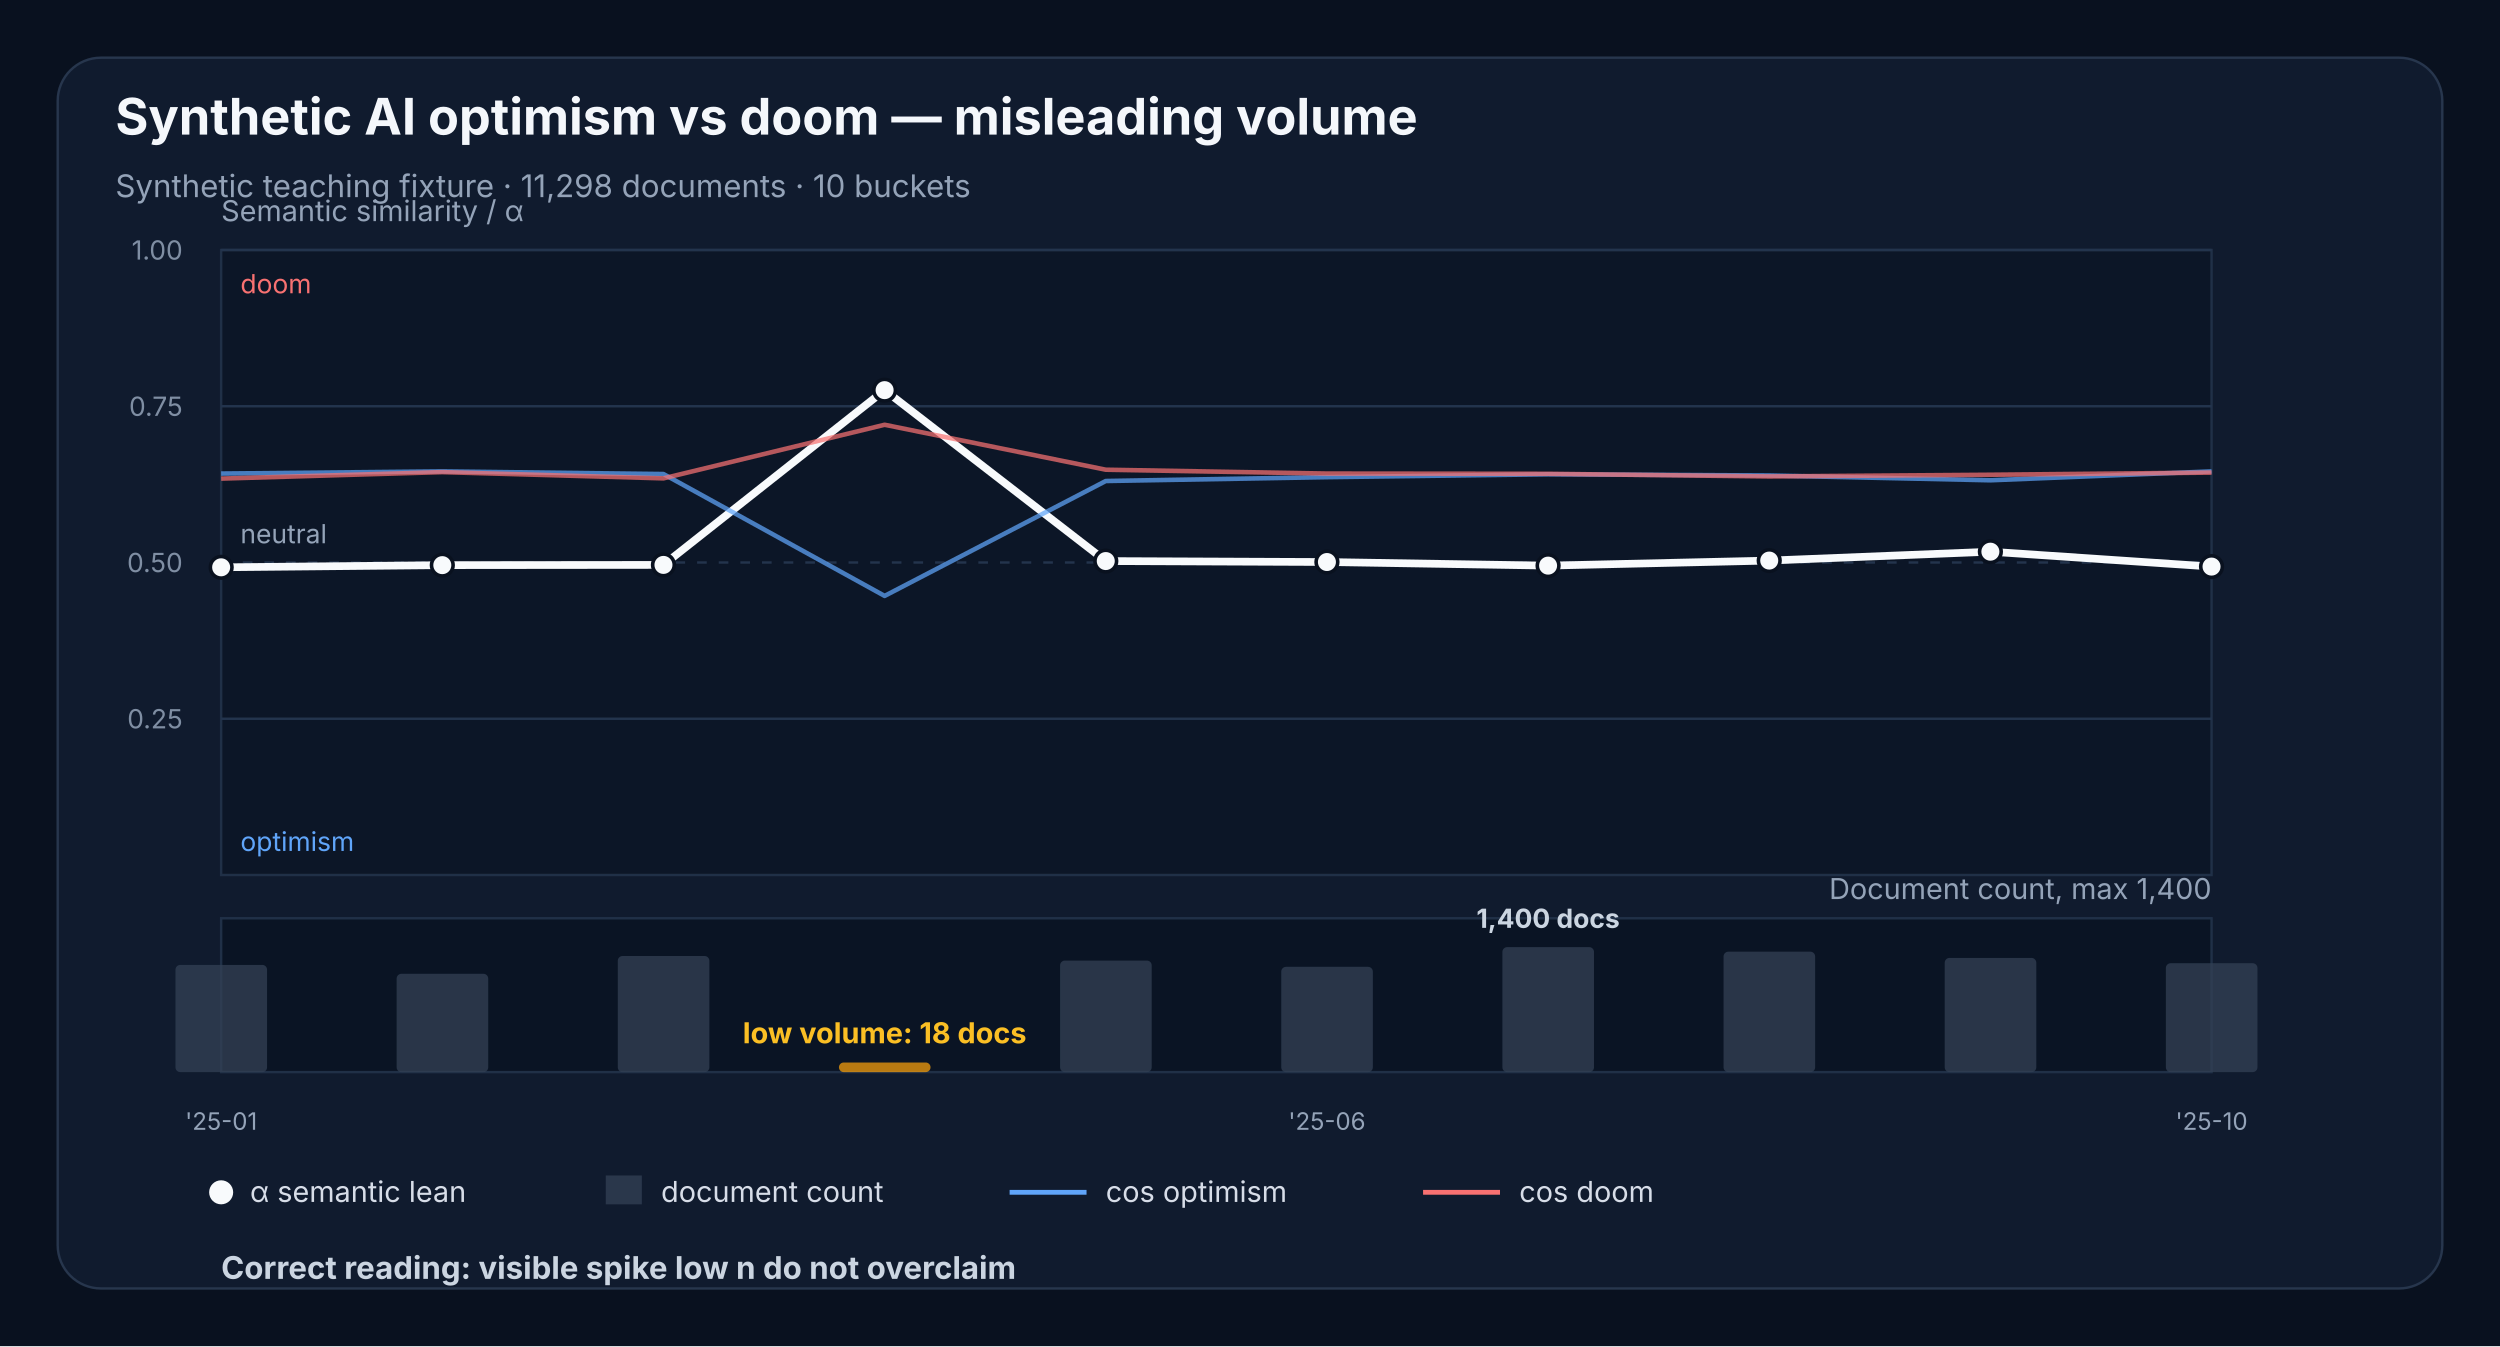
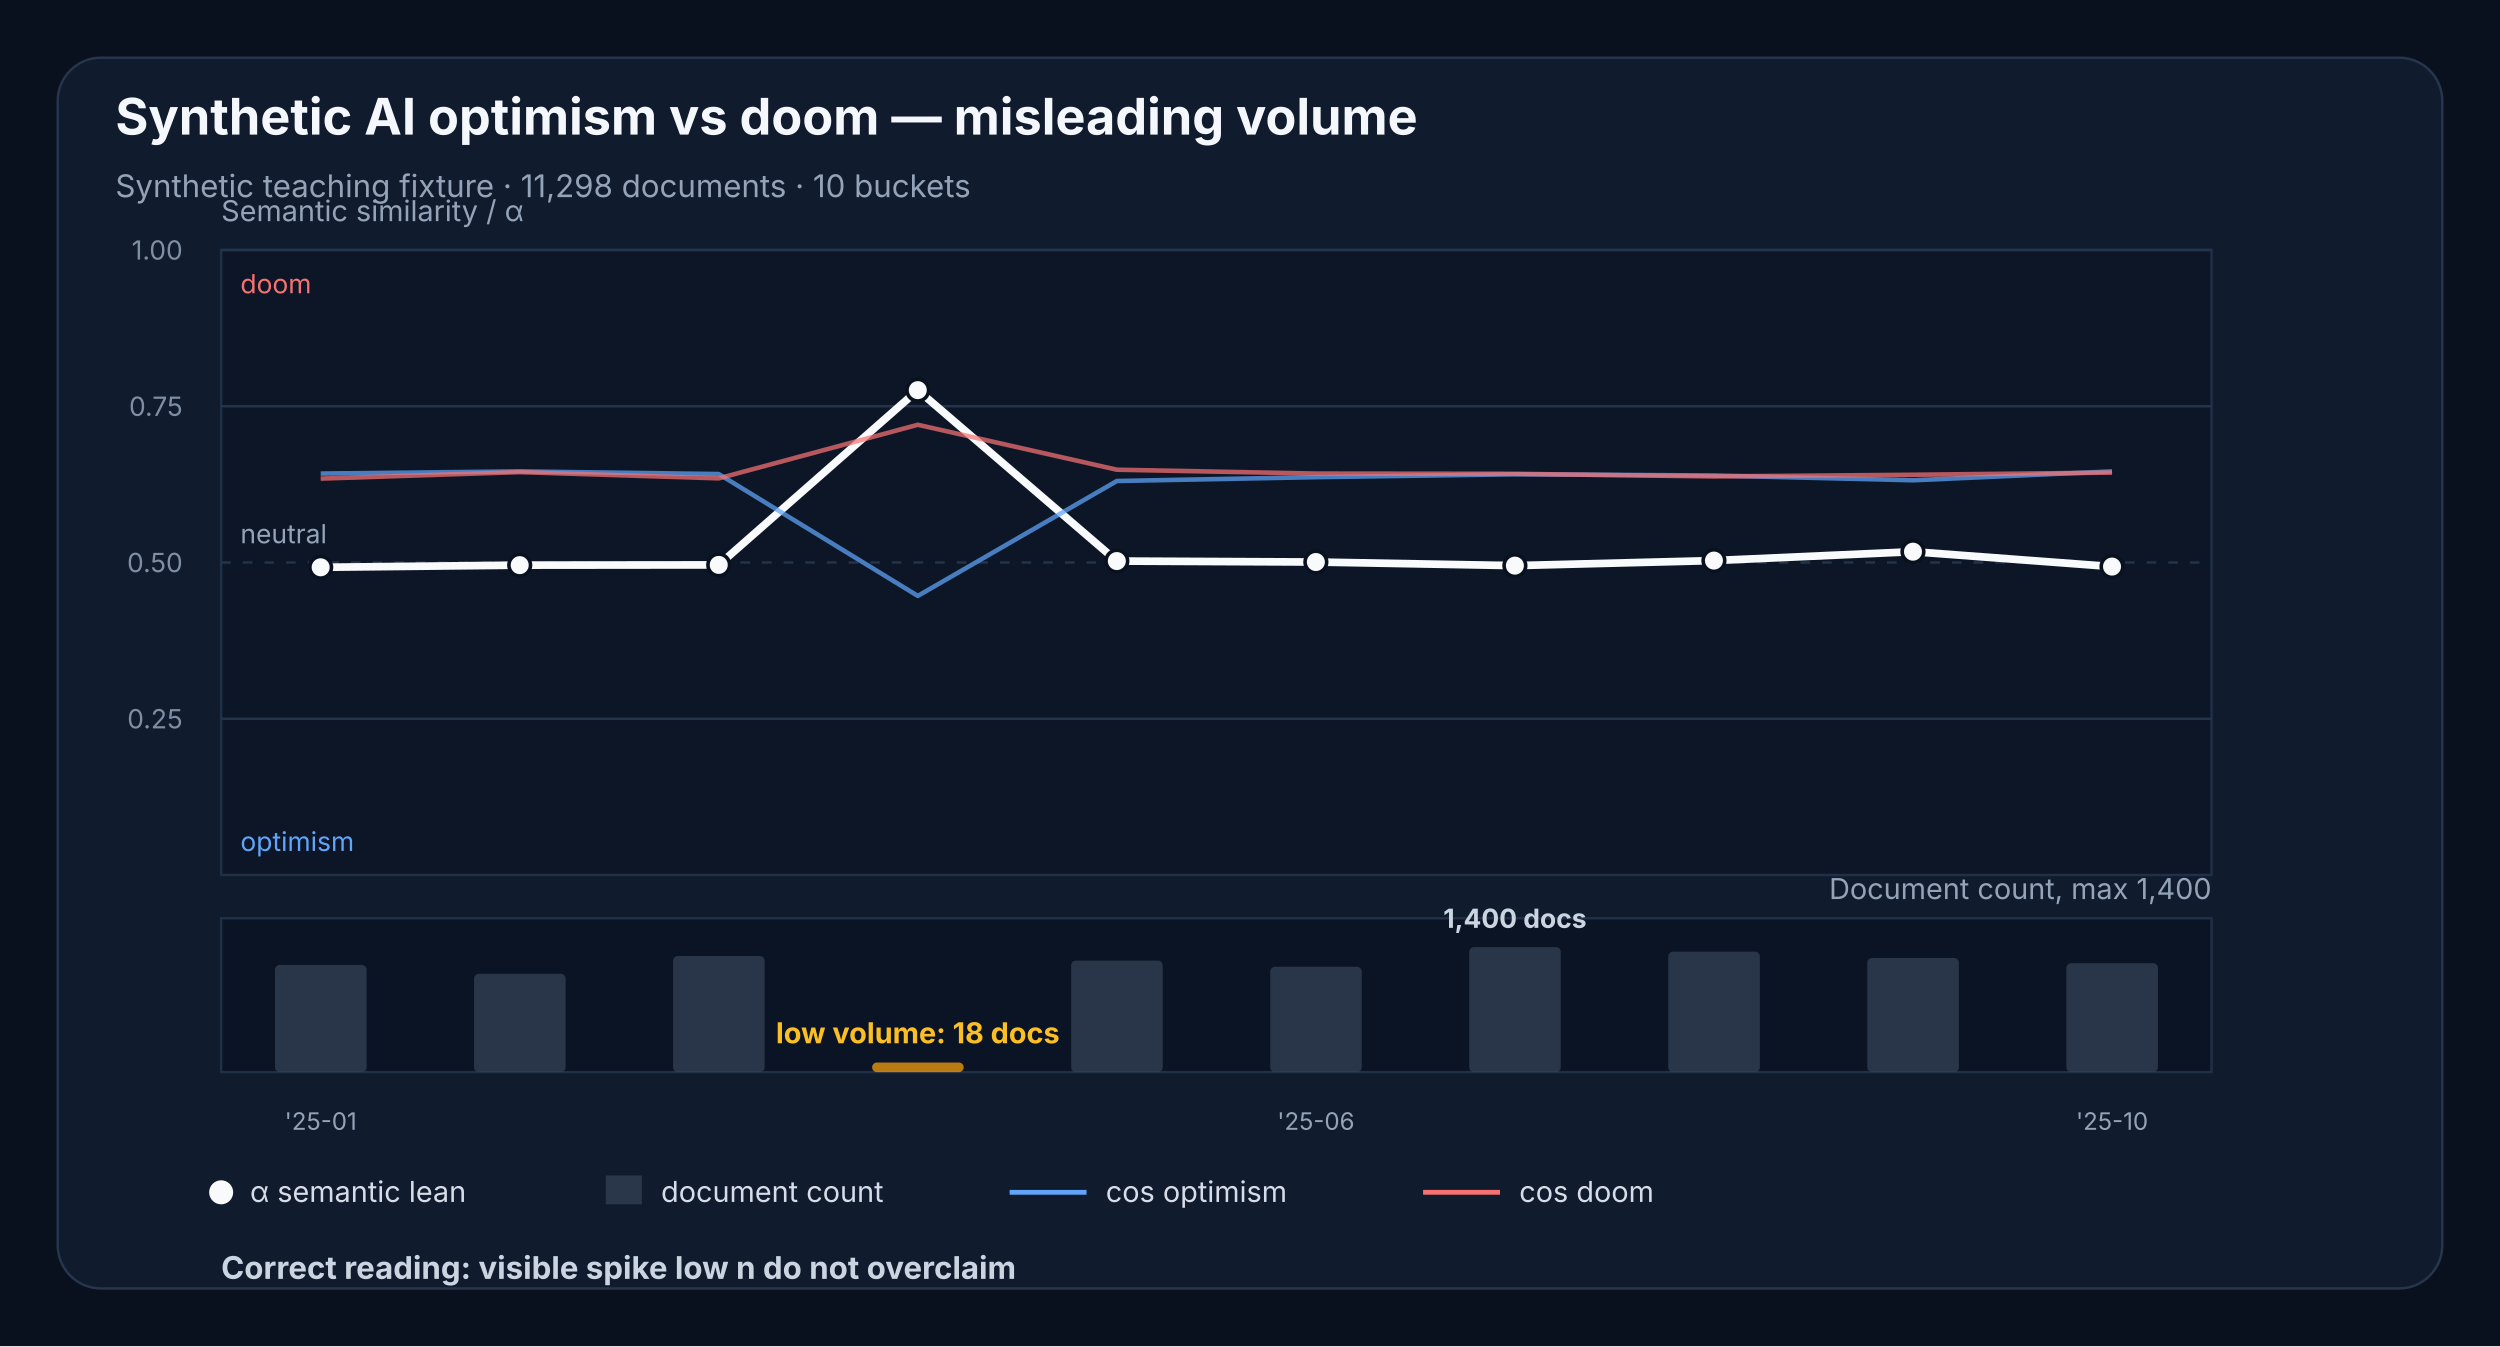
<svg xmlns="http://www.w3.org/2000/svg" width="1040" height="560" viewBox="0 0 1040 560" role="img" aria-label="Semantic trend teaching chart for misleading-volume">
  <rect width="100%" height="100%" fill="#09111f" />
  <rect x="24" y="24" width="992" height="512" rx="18" fill="#101b2e" stroke="#27364d" />
  <text x="48.0" y="56.0" fill="#f4f7fb" font-family="Inter, -apple-system, BlinkMacSystemFont, Segoe UI, sans-serif" font-size="21" font-weight="700" text-anchor="start">Synthetic AI optimism vs doom — misleading volume</text>
  <text x="48.0" y="82.0" fill="#94a3b8" font-family="Inter, -apple-system, BlinkMacSystemFont, Segoe UI, sans-serif" font-size="13" font-weight="400" text-anchor="start">Synthetic teaching fixture · 11,298 documents · 10 buckets</text>
  <rect x="92" y="104" width="828" height="260" fill="#0c1627" stroke="#203047" />
  <rect x="92" y="382" width="828" height="64" fill="#0a1424" stroke="#203047" />
  <text x="92.0" y="92.0" fill="#94a3b8" font-family="Inter, -apple-system, BlinkMacSystemFont, Segoe UI, sans-serif" font-size="12" font-weight="400" text-anchor="start">Semantic similarity / α</text>
  <text x="920.0" y="374.0" fill="#94a3b8" font-family="Inter, -apple-system, BlinkMacSystemFont, Segoe UI, sans-serif" font-size="12" font-weight="400" text-anchor="end">Document count, max 1,400</text>
  <line x1="92.0" y1="299.0" x2="920.0" y2="299.0" stroke="#23344d" stroke-width="1" />
  <text x="76.0" y="303.0" fill="#7f8ea3" font-family="Inter, -apple-system, BlinkMacSystemFont, Segoe UI, sans-serif" font-size="11" font-weight="400" text-anchor="end">0.25</text>
  <line x1="92.0" y1="234.0" x2="920.0" y2="234.0" stroke="#23344d" stroke-width="1" stroke-dasharray="4 5" />
  <text x="76.0" y="238.0" fill="#7f8ea3" font-family="Inter, -apple-system, BlinkMacSystemFont, Segoe UI, sans-serif" font-size="11" font-weight="400" text-anchor="end">0.50</text>
  <line x1="92.0" y1="169.0" x2="920.0" y2="169.0" stroke="#23344d" stroke-width="1" />
  <text x="76.0" y="173.0" fill="#7f8ea3" font-family="Inter, -apple-system, BlinkMacSystemFont, Segoe UI, sans-serif" font-size="11" font-weight="400" text-anchor="end">0.75</text>
  <line x1="92.0" y1="104.0" x2="920.0" y2="104.0" stroke="#23344d" stroke-width="1" />
  <text x="76.0" y="108.0" fill="#7f8ea3" font-family="Inter, -apple-system, BlinkMacSystemFont, Segoe UI, sans-serif" font-size="11" font-weight="400" text-anchor="end">1.00</text>
  <text x="100.0" y="122.0" fill="#f87171" font-family="Inter, -apple-system, BlinkMacSystemFont, Segoe UI, sans-serif" font-size="11" font-weight="400" text-anchor="start">doom</text>
  <text x="100.0" y="354.0" fill="#60a5fa" font-family="Inter, -apple-system, BlinkMacSystemFont, Segoe UI, sans-serif" font-size="11" font-weight="400" text-anchor="start">optimism</text>
  <text x="100.0" y="226.0" fill="#94a3b8" font-family="Inter, -apple-system, BlinkMacSystemFont, Segoe UI, sans-serif" font-size="11" font-weight="400" text-anchor="start">neutral</text>
  <g data-layer="volume-bars">
-     <rect x="73.0" y="401.4" width="38.1" height="44.6" rx="2" fill="#334155" opacity="0.74" />
-     <rect x="165.0" y="405.1" width="38.1" height="40.9" rx="2" fill="#334155" opacity="0.74" />
-     <rect x="257.0" y="397.7" width="38.1" height="48.3" rx="2" fill="#334155" opacity="0.74" />
-     <rect x="349.0" y="442.0" width="38.1" height="4.0" rx="2" fill="#f59e0b" opacity="0.74" />
-     <text x="368.0" y="434.0" fill="#fbbf24" font-family="Inter, -apple-system, BlinkMacSystemFont, Segoe UI, sans-serif" font-size="12" font-weight="700" text-anchor="middle">low volume: 18 docs</text>
-     <rect x="441.0" y="399.6" width="38.1" height="46.4" rx="2" fill="#334155" opacity="0.74" />
-     <rect x="533.0" y="402.2" width="38.1" height="43.8" rx="2" fill="#334155" opacity="0.74" />
-     <rect x="625.0" y="394.0" width="38.1" height="52.0" rx="2" fill="#334155" opacity="0.74" />
-     <text x="644.0" y="386.0" fill="#cbd5e1" font-family="Inter, -apple-system, BlinkMacSystemFont, Segoe UI, sans-serif" font-size="11" font-weight="700" text-anchor="middle">1,400 docs</text>
-     <rect x="717.0" y="395.9" width="38.1" height="50.1" rx="2" fill="#334155" opacity="0.74" />
-     <rect x="809.0" y="398.5" width="38.1" height="47.5" rx="2" fill="#334155" opacity="0.74" />
-     <rect x="901.0" y="400.7" width="38.1" height="45.3" rx="2" fill="#334155" opacity="0.74" />
+     <rect x="114.4" y="401.4" width="38.1" height="44.6" rx="2" fill="#334155" opacity="0.74" />
+     <rect x="197.2" y="405.1" width="38.1" height="40.9" rx="2" fill="#334155" opacity="0.74" />
+     <rect x="280.0" y="397.7" width="38.1" height="48.3" rx="2" fill="#334155" opacity="0.74" />
+     <rect x="362.8" y="442.0" width="38.1" height="4.0" rx="2" fill="#f59e0b" opacity="0.74" />
+     <text x="381.8" y="434.0" fill="#fbbf24" font-family="Inter, -apple-system, BlinkMacSystemFont, Segoe UI, sans-serif" font-size="12" font-weight="700" text-anchor="middle">low volume: 18 docs</text>
+     <rect x="445.6" y="399.6" width="38.1" height="46.4" rx="2" fill="#334155" opacity="0.74" />
+     <rect x="528.4" y="402.2" width="38.1" height="43.8" rx="2" fill="#334155" opacity="0.74" />
+     <rect x="611.2" y="394.0" width="38.1" height="52.0" rx="2" fill="#334155" opacity="0.74" />
+     <text x="630.2" y="386.0" fill="#cbd5e1" font-family="Inter, -apple-system, BlinkMacSystemFont, Segoe UI, sans-serif" font-size="11" font-weight="700" text-anchor="middle">1,400 docs</text>
+     <rect x="694.0" y="395.9" width="38.1" height="50.1" rx="2" fill="#334155" opacity="0.74" />
+     <rect x="776.8" y="398.5" width="38.1" height="47.5" rx="2" fill="#334155" opacity="0.74" />
+     <rect x="859.6" y="400.7" width="38.1" height="45.3" rx="2" fill="#334155" opacity="0.74" />
  </g>
  <g data-layer="semantic-lines">
-     <polyline points="92.0,236.0 184.0,235.1 276.0,235.0 368.0,162.3 460.0,233.4 552.0,233.8 644.0,235.3 736.0,233.2 828.0,229.5 920.0,235.7" fill="none" stroke="#f8fafc" stroke-width="3.2" stroke-linejoin="round" stroke-linecap="round" />
-     <polyline points="92.0,197.0 184.0,196.1 276.0,197.2 368.0,247.9 460.0,200.1 552.0,198.5 644.0,197.3 736.0,197.8 828.0,199.8 920.0,196.1" fill="none" stroke="#60a5fa" stroke-width="1.9" opacity="0.72" stroke-linejoin="round" />
-     <polyline points="92.0,199.1 184.0,196.4 276.0,199.0 368.0,176.7 460.0,195.4 552.0,197.0 644.0,197.1 736.0,198.2 828.0,197.5 920.0,196.6" fill="none" stroke="#f87171" stroke-width="1.9" opacity="0.72" stroke-linejoin="round" />
-     <circle cx="92.0" cy="236.0" r="4.5" fill="#f8fafc" stroke="#09111f" stroke-width="1.5" />
-     <circle cx="184.0" cy="235.1" r="4.5" fill="#f8fafc" stroke="#09111f" stroke-width="1.5" />
-     <circle cx="276.0" cy="235.0" r="4.5" fill="#f8fafc" stroke="#09111f" stroke-width="1.5" />
-     <circle cx="368.0" cy="162.3" r="4.5" fill="#f8fafc" stroke="#09111f" stroke-width="1.5" />
-     <circle cx="460.0" cy="233.4" r="4.5" fill="#f8fafc" stroke="#09111f" stroke-width="1.5" />
-     <circle cx="552.0" cy="233.8" r="4.5" fill="#f8fafc" stroke="#09111f" stroke-width="1.5" />
-     <circle cx="644.0" cy="235.3" r="4.5" fill="#f8fafc" stroke="#09111f" stroke-width="1.5" />
-     <circle cx="736.0" cy="233.2" r="4.5" fill="#f8fafc" stroke="#09111f" stroke-width="1.5" />
-     <circle cx="828.0" cy="229.5" r="4.5" fill="#f8fafc" stroke="#09111f" stroke-width="1.5" />
-     <circle cx="920.0" cy="235.7" r="4.5" fill="#f8fafc" stroke="#09111f" stroke-width="1.5" />
+     <polyline points="133.4,236.0 216.2,235.1 299.0,235.0 381.8,162.3 464.6,233.4 547.4,233.8 630.2,235.3 713.0,233.2 795.8,229.5 878.6,235.7" fill="none" stroke="#f8fafc" stroke-width="3.2" stroke-linejoin="round" stroke-linecap="round" />
+     <polyline points="133.4,197.0 216.2,196.1 299.0,197.2 381.8,247.9 464.6,200.1 547.4,198.5 630.2,197.3 713.0,197.8 795.8,199.8 878.6,196.1" fill="none" stroke="#60a5fa" stroke-width="1.9" opacity="0.72" stroke-linejoin="round" />
+     <polyline points="133.4,199.1 216.2,196.4 299.0,199.0 381.8,176.7 464.6,195.4 547.4,197.0 630.2,197.1 713.0,198.2 795.8,197.5 878.6,196.6" fill="none" stroke="#f87171" stroke-width="1.9" opacity="0.72" stroke-linejoin="round" />
+     <circle cx="133.4" cy="236.0" r="4.5" fill="#f8fafc" stroke="#09111f" stroke-width="1.5" />
+     <circle cx="216.2" cy="235.1" r="4.5" fill="#f8fafc" stroke="#09111f" stroke-width="1.5" />
+     <circle cx="299.0" cy="235.0" r="4.5" fill="#f8fafc" stroke="#09111f" stroke-width="1.5" />
+     <circle cx="381.8" cy="162.3" r="4.5" fill="#f8fafc" stroke="#09111f" stroke-width="1.5" />
+     <circle cx="464.6" cy="233.4" r="4.5" fill="#f8fafc" stroke="#09111f" stroke-width="1.5" />
+     <circle cx="547.4" cy="233.8" r="4.5" fill="#f8fafc" stroke="#09111f" stroke-width="1.5" />
+     <circle cx="630.2" cy="235.3" r="4.5" fill="#f8fafc" stroke="#09111f" stroke-width="1.5" />
+     <circle cx="713.0" cy="233.2" r="4.5" fill="#f8fafc" stroke="#09111f" stroke-width="1.5" />
+     <circle cx="795.8" cy="229.5" r="4.5" fill="#f8fafc" stroke="#09111f" stroke-width="1.5" />
+     <circle cx="878.6" cy="235.7" r="4.5" fill="#f8fafc" stroke="#09111f" stroke-width="1.5" />
  </g>
-   <text x="92.0" y="470.0" fill="#94a3b8" font-family="Inter, -apple-system, BlinkMacSystemFont, Segoe UI, sans-serif" font-size="10" font-weight="400" text-anchor="middle">'25-01</text>
-   <text x="552.0" y="470.0" fill="#94a3b8" font-family="Inter, -apple-system, BlinkMacSystemFont, Segoe UI, sans-serif" font-size="10" font-weight="400" text-anchor="middle">'25-06</text>
-   <text x="920.0" y="470.0" fill="#94a3b8" font-family="Inter, -apple-system, BlinkMacSystemFont, Segoe UI, sans-serif" font-size="10" font-weight="400" text-anchor="middle">'25-10</text>
+   <text x="133.4" y="470.0" fill="#94a3b8" font-family="Inter, -apple-system, BlinkMacSystemFont, Segoe UI, sans-serif" font-size="10" font-weight="400" text-anchor="middle">'25-01</text>
+   <text x="547.4" y="470.0" fill="#94a3b8" font-family="Inter, -apple-system, BlinkMacSystemFont, Segoe UI, sans-serif" font-size="10" font-weight="400" text-anchor="middle">'25-06</text>
+   <text x="878.6" y="470.0" fill="#94a3b8" font-family="Inter, -apple-system, BlinkMacSystemFont, Segoe UI, sans-serif" font-size="10" font-weight="400" text-anchor="middle">'25-10</text>
  <circle cx="92" cy="496" r="5" fill="#f8fafc" />
  <text x="104.0" y="500.0" fill="#d7dde8" font-family="Inter, -apple-system, BlinkMacSystemFont, Segoe UI, sans-serif" font-size="12" font-weight="400" text-anchor="start">α semantic lean</text>
  <rect x="252" y="489" width="15" height="12" fill="#334155" opacity="0.74" />
  <text x="275.0" y="500.0" fill="#d7dde8" font-family="Inter, -apple-system, BlinkMacSystemFont, Segoe UI, sans-serif" font-size="12" font-weight="400" text-anchor="start">document count</text>
  <line x1="420.0" y1="496.0" x2="452.0" y2="496.0" stroke="#60a5fa" stroke-width="2" />
  <text x="460.0" y="500.0" fill="#d7dde8" font-family="Inter, -apple-system, BlinkMacSystemFont, Segoe UI, sans-serif" font-size="12" font-weight="400" text-anchor="start">cos optimism</text>
  <line x1="592.0" y1="496.0" x2="624.0" y2="496.0" stroke="#f87171" stroke-width="2" />
  <text x="632.0" y="500.0" fill="#d7dde8" font-family="Inter, -apple-system, BlinkMacSystemFont, Segoe UI, sans-serif" font-size="12" font-weight="400" text-anchor="start">cos doom</text>
  <text x="92.0" y="532.0" fill="#cbd5e1" font-family="Inter, -apple-system, BlinkMacSystemFont, Segoe UI, sans-serif" font-size="13" font-weight="700" text-anchor="start">Correct reading: visible spike low n do not overclaim</text>
</svg>
